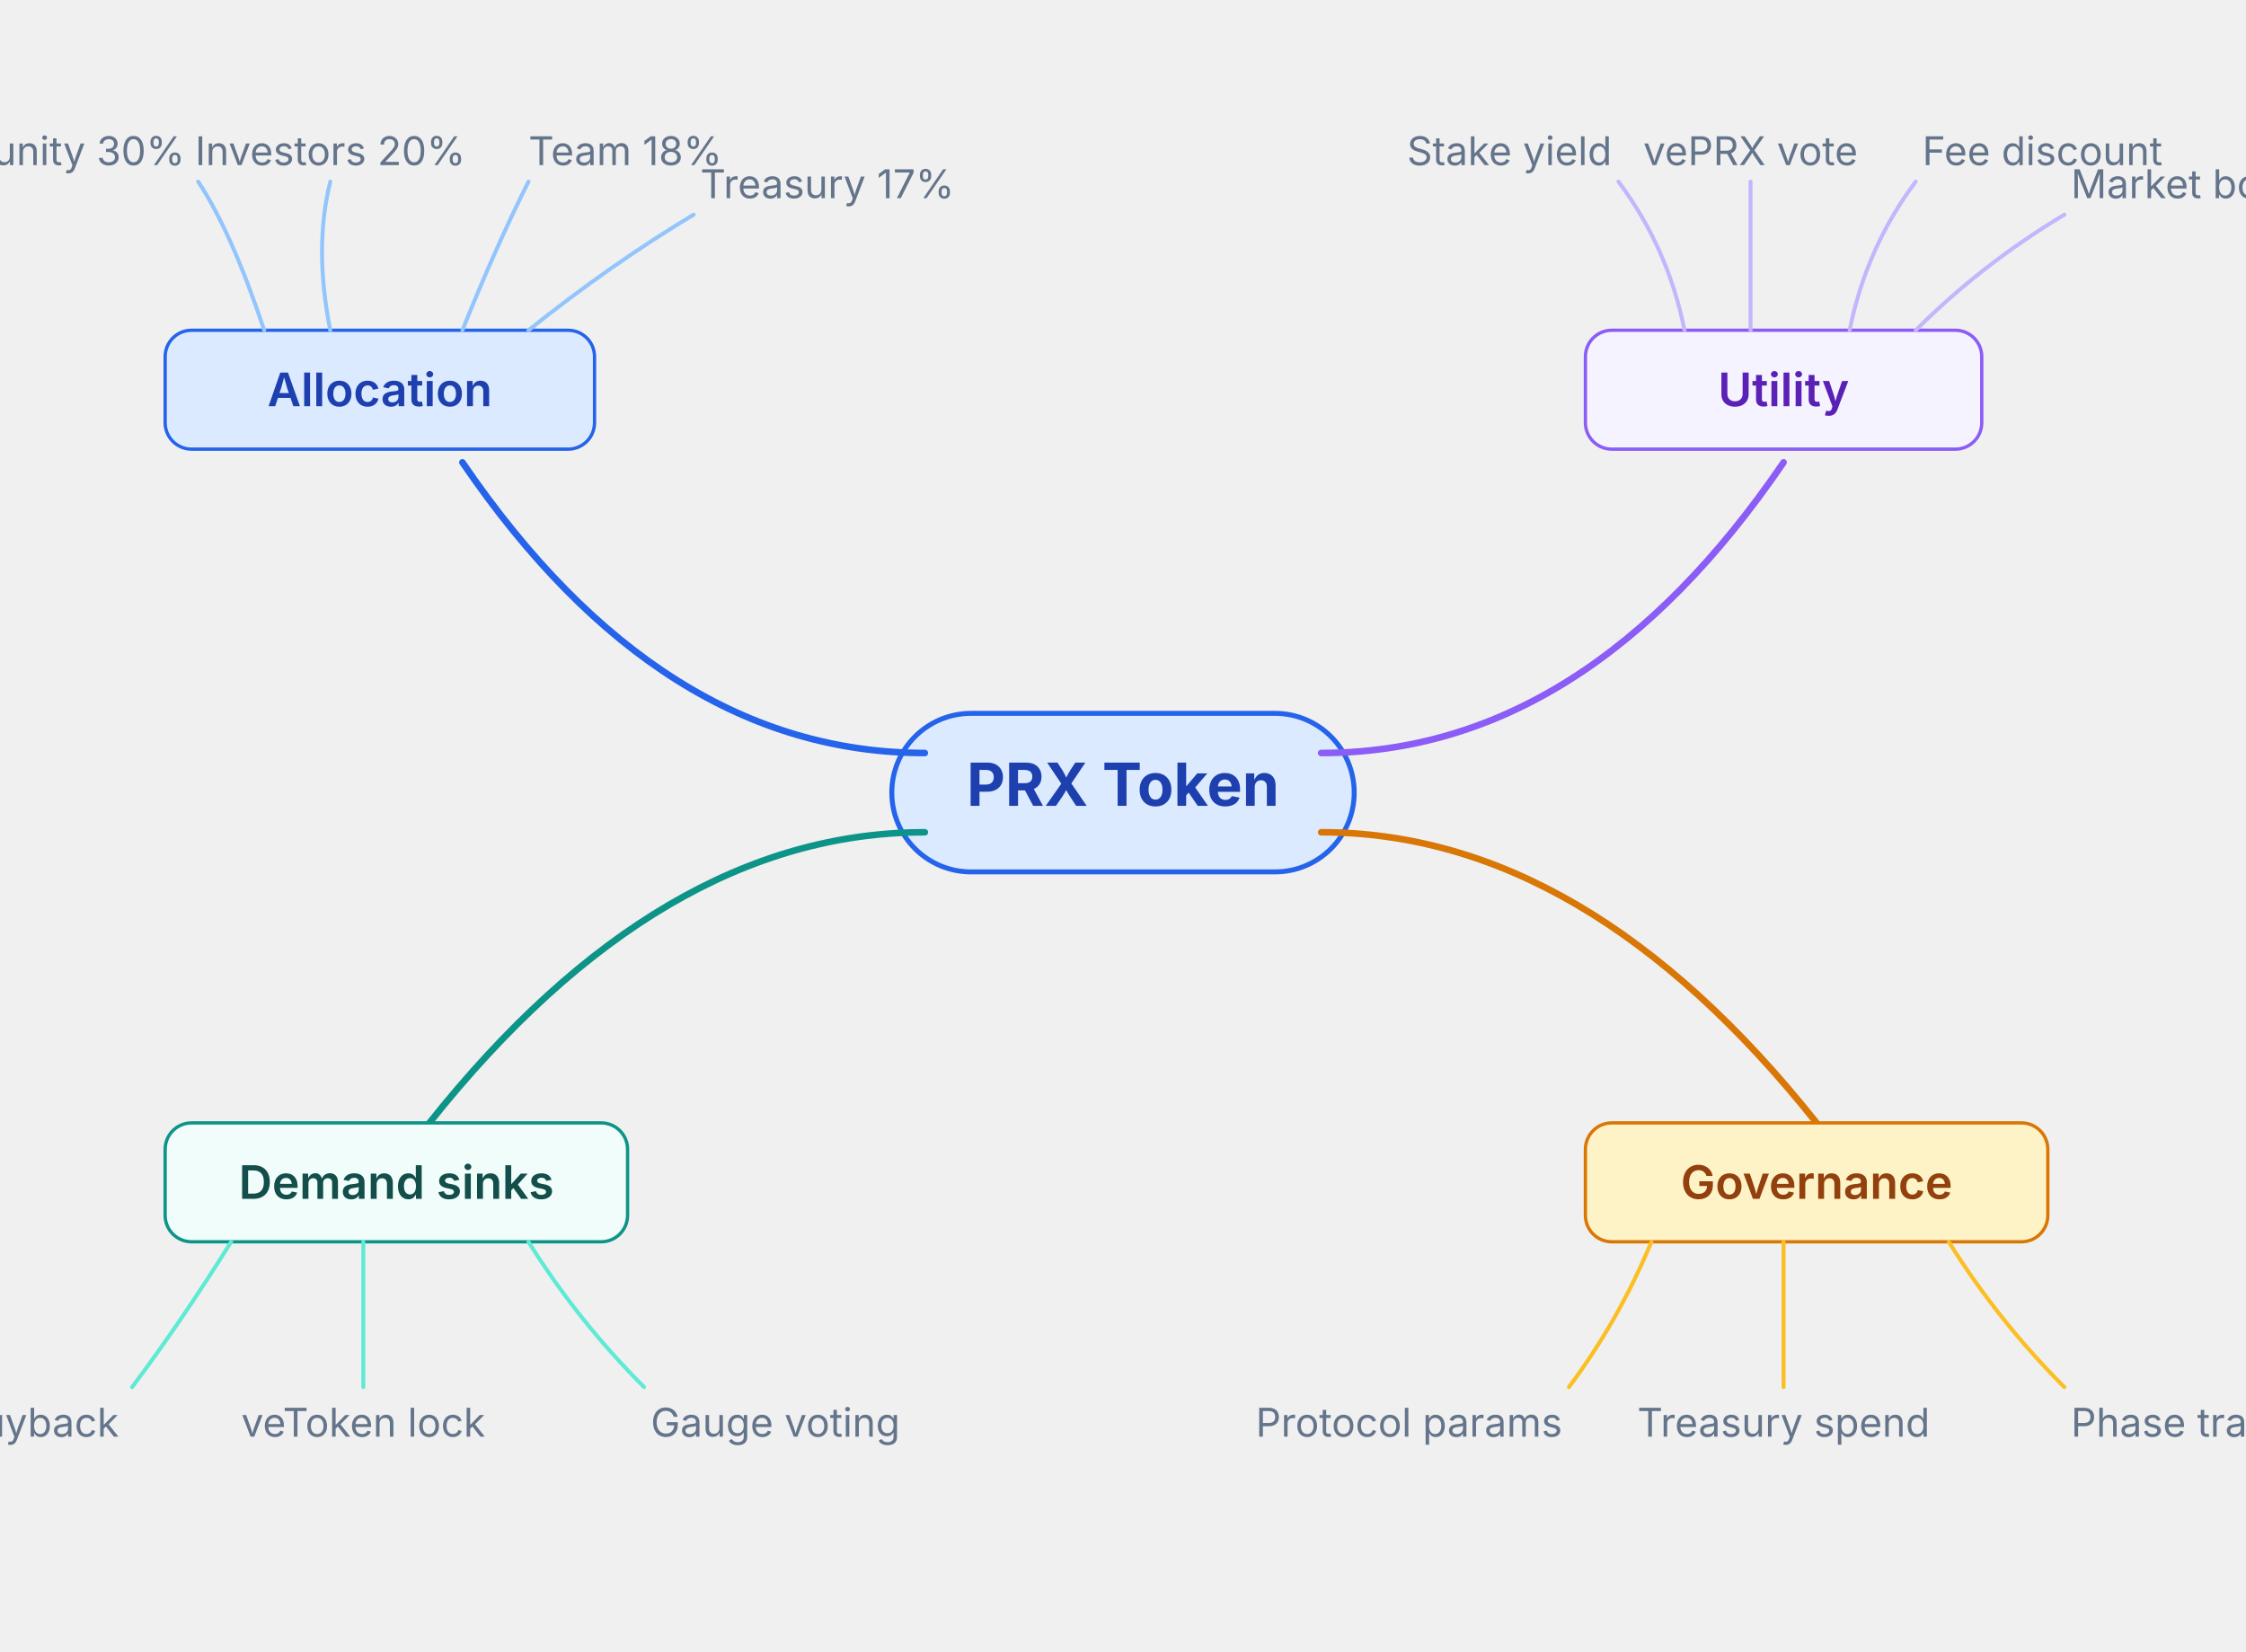
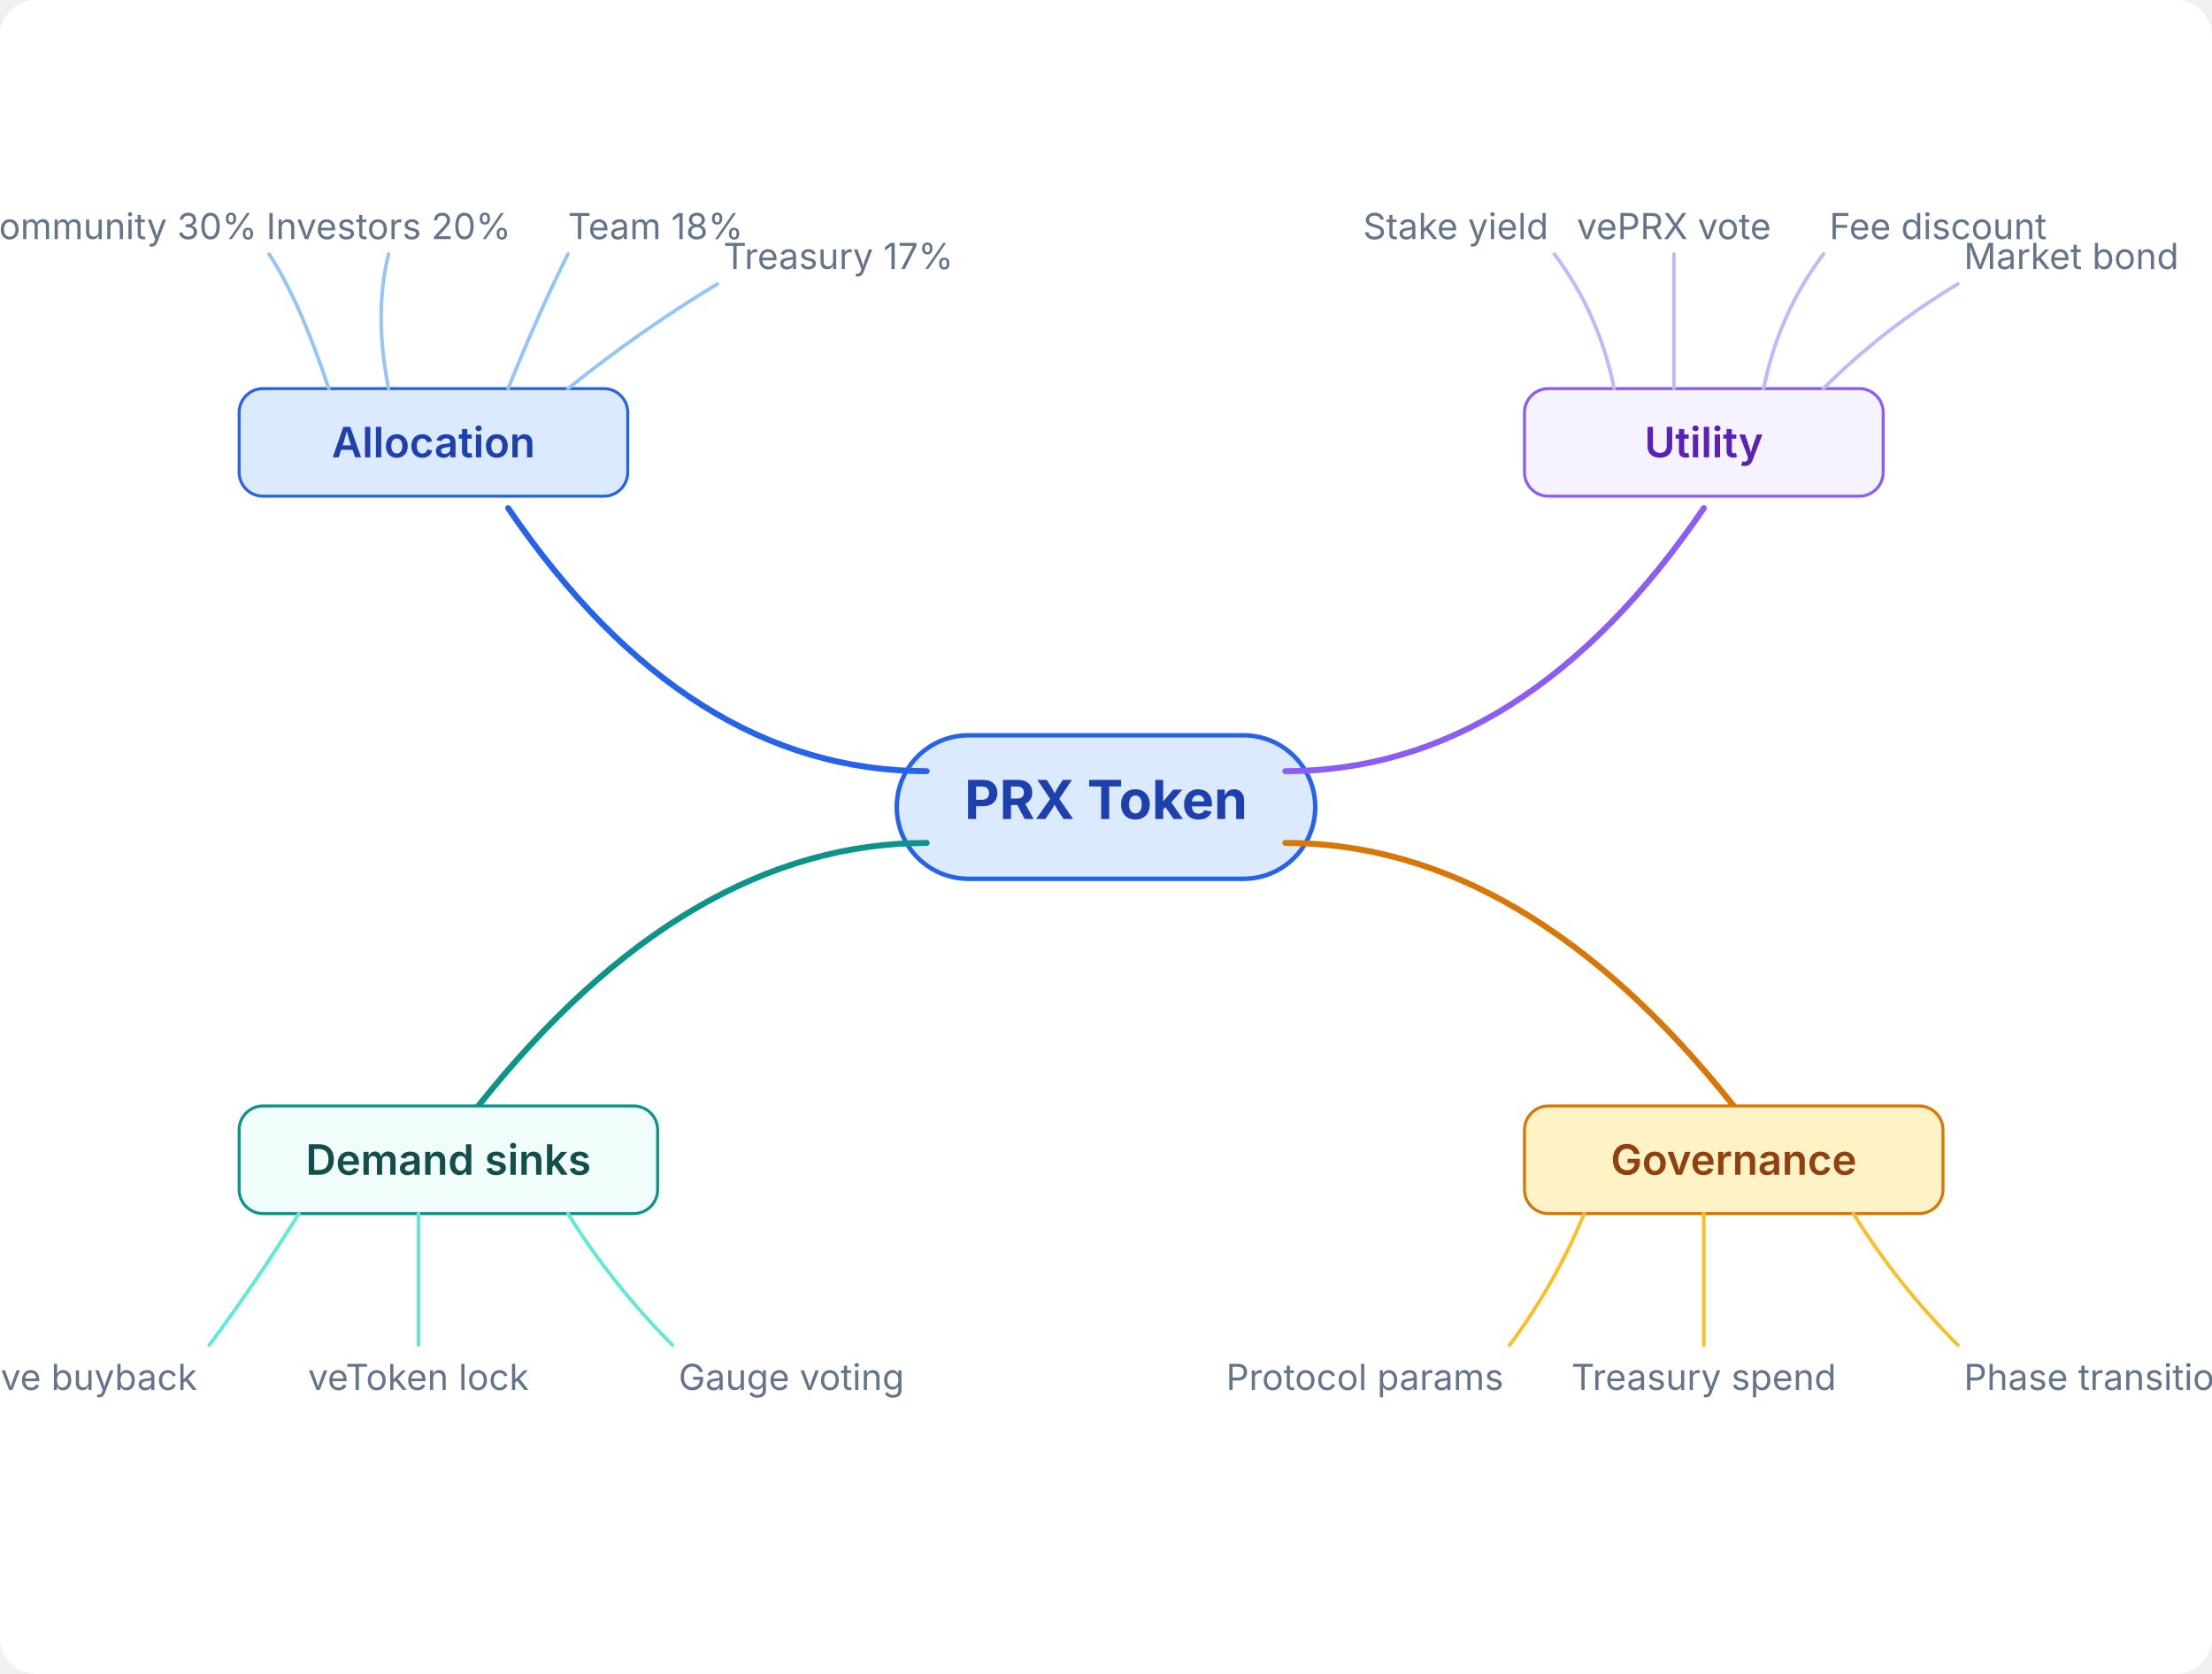
- <svg xmlns="http://www.w3.org/2000/svg" viewBox="0 0 680 500" font-family="Inter, system-ui, sans-serif">
-   <style>
+ <svg xmlns="http://www.w3.org/2000/svg" viewBox="0 0 740 560" font-family="Inter, system-ui, sans-serif">
+   <rect x="0" y="0" width="740" height="560" rx="12" fill="#ffffff" />
+   <g transform="translate(30,30)">
+     <style>
    .center { font-size: 18px; font-weight: 700; fill: #1e40af; }
    .l1 { font-size: 14px; font-weight: 600; }
    .l2 { font-size: 12px; fill: #64748b; }
    .branch { fill: none; stroke-width: 2; stroke-linecap: round; }
    .twig { fill: none; stroke-width: 1.2; stroke-linecap: round; }
  </style>
-   <rect x="270" y="216" width="140" height="48" rx="24" fill="#dbeafe" stroke="#2563eb" stroke-width="1.5" />
-   <text class="center" x="340" y="244" text-anchor="middle">PRX Token</text>
-   <path class="branch" stroke="#2563eb" d="M280 228 Q200 228 140 140" />
-   <rect x="50" y="100" width="130" height="36" rx="8" fill="#dbeafe" stroke="#2563eb" stroke-width="1" />
-   <text class="l1" fill="#1e40af" x="115" y="123" text-anchor="middle">Allocation</text>
-   <path class="twig" stroke="#93c5fd" d="M80 100 Q70 70 60 55" />
-   <text class="l2" x="56" y="50" text-anchor="end">Community 30%</text>
-   <path class="twig" stroke="#93c5fd" d="M100 100 Q95 75 100 55" />
-   <text class="l2" x="100" y="50" text-anchor="middle">Investors 20%</text>
-   <path class="twig" stroke="#93c5fd" d="M140 100 Q150 75 160 55" />
-   <text class="l2" x="160" y="50" text-anchor="start">Team 18%</text>
-   <path class="twig" stroke="#93c5fd" d="M160 100 Q185 80 210 65" />
-   <text class="l2" x="212" y="60" text-anchor="start">Treasury 17%</text>
-   <path class="branch" stroke="#8b5cf6" d="M400 228 Q480 228 540 140" />
-   <rect x="480" y="100" width="120" height="36" rx="8" fill="#f5f3ff" stroke="#8b5cf6" stroke-width="1" />
-   <text class="l1" fill="#5b21b6" x="540" y="123" text-anchor="middle">Utility</text>
-   <path class="twig" stroke="#c4b5fd" d="M510 100 Q505 75 490 55" />
-   <text class="l2" x="488" y="50" text-anchor="end">Stake yield</text>
-   <path class="twig" stroke="#c4b5fd" d="M530 100 Q530 75 530 55" />
-   <text class="l2" x="530" y="50" text-anchor="middle">vePRX vote</text>
-   <path class="twig" stroke="#c4b5fd" d="M560 100 Q565 75 580 55" />
-   <text class="l2" x="582" y="50" text-anchor="start">Fee discount</text>
-   <path class="twig" stroke="#c4b5fd" d="M580 100 Q600 80 625 65" />
-   <text class="l2" x="627" y="60" text-anchor="start">Market bond</text>
-   <path class="branch" stroke="#0d9488" d="M280 252 Q200 252 130 340" />
-   <rect x="50" y="340" width="140" height="36" rx="8" fill="#f0fdfa" stroke="#0d9488" stroke-width="1" />
-   <text class="l1" fill="#134e4a" x="120" y="363" text-anchor="middle">Demand sinks</text>
-   <path class="twig" stroke="#5eead4" d="M70 376 Q55 400 40 420" />
-   <text class="l2" x="36" y="435" text-anchor="end">Adaptive buyback</text>
-   <path class="twig" stroke="#5eead4" d="M110 376 Q110 400 110 420" />
-   <text class="l2" x="110" y="435" text-anchor="middle">veToken lock</text>
-   <path class="twig" stroke="#5eead4" d="M160 376 Q175 400 195 420" />
-   <text class="l2" x="197" y="435" text-anchor="start">Gauge voting</text>
-   <path class="branch" stroke="#d97706" d="M400 252 Q480 252 550 340" />
-   <rect x="480" y="340" width="140" height="36" rx="8" fill="#fef3c7" stroke="#d97706" stroke-width="1" />
-   <text class="l1" fill="#92400e" x="550" y="363" text-anchor="middle">Governance</text>
-   <path class="twig" stroke="#fbbf24" d="M500 376 Q490 400 475 420" />
-   <text class="l2" x="473" y="435" text-anchor="end">Protocol params</text>
-   <path class="twig" stroke="#fbbf24" d="M540 376 Q540 400 540 420" />
-   <text class="l2" x="540" y="435" text-anchor="middle">Treasury spend</text>
-   <path class="twig" stroke="#fbbf24" d="M590 376 Q605 400 625 420" />
-   <text class="l2" x="627" y="435" text-anchor="start">Phase transition</text>
+     <rect x="270" y="216" width="140" height="48" rx="24" fill="#dbeafe" stroke="#2563eb" stroke-width="1.5" />
+     <text class="center" x="340" y="244" text-anchor="middle">PRX Token</text>
+     <path class="branch" stroke="#2563eb" d="M280 228 Q200 228 140 140" />
+     <rect x="50" y="100" width="130" height="36" rx="8" fill="#dbeafe" stroke="#2563eb" stroke-width="1" />
+     <text class="l1" fill="#1e40af" x="115" y="123" text-anchor="middle">Allocation</text>
+     <path class="twig" stroke="#93c5fd" d="M80 100 Q70 70 60 55" />
+     <text class="l2" x="56" y="50" text-anchor="end">Community 30%</text>
+     <path class="twig" stroke="#93c5fd" d="M100 100 Q95 75 100 55" />
+     <text class="l2" x="100" y="50" text-anchor="middle">Investors 20%</text>
+     <path class="twig" stroke="#93c5fd" d="M140 100 Q150 75 160 55" />
+     <text class="l2" x="160" y="50" text-anchor="start">Team 18%</text>
+     <path class="twig" stroke="#93c5fd" d="M160 100 Q185 80 210 65" />
+     <text class="l2" x="212" y="60" text-anchor="start">Treasury 17%</text>
+     <path class="branch" stroke="#8b5cf6" d="M400 228 Q480 228 540 140" />
+     <rect x="480" y="100" width="120" height="36" rx="8" fill="#f5f3ff" stroke="#8b5cf6" stroke-width="1" />
+     <text class="l1" fill="#5b21b6" x="540" y="123" text-anchor="middle">Utility</text>
+     <path class="twig" stroke="#c4b5fd" d="M510 100 Q505 75 490 55" />
+     <text class="l2" x="488" y="50" text-anchor="end">Stake yield</text>
+     <path class="twig" stroke="#c4b5fd" d="M530 100 Q530 75 530 55" />
+     <text class="l2" x="530" y="50" text-anchor="middle">vePRX vote</text>
+     <path class="twig" stroke="#c4b5fd" d="M560 100 Q565 75 580 55" />
+     <text class="l2" x="582" y="50" text-anchor="start">Fee discount</text>
+     <path class="twig" stroke="#c4b5fd" d="M580 100 Q600 80 625 65" />
+     <text class="l2" x="627" y="60" text-anchor="start">Market bond</text>
+     <path class="branch" stroke="#0d9488" d="M280 252 Q200 252 130 340" />
+     <rect x="50" y="340" width="140" height="36" rx="8" fill="#f0fdfa" stroke="#0d9488" stroke-width="1" />
+     <text class="l1" fill="#134e4a" x="120" y="363" text-anchor="middle">Demand sinks</text>
+     <path class="twig" stroke="#5eead4" d="M70 376 Q55 400 40 420" />
+     <text class="l2" x="36" y="435" text-anchor="end">Adaptive buyback</text>
+     <path class="twig" stroke="#5eead4" d="M110 376 Q110 400 110 420" />
+     <text class="l2" x="110" y="435" text-anchor="middle">veToken lock</text>
+     <path class="twig" stroke="#5eead4" d="M160 376 Q175 400 195 420" />
+     <text class="l2" x="197" y="435" text-anchor="start">Gauge voting</text>
+     <path class="branch" stroke="#d97706" d="M400 252 Q480 252 550 340" />
+     <rect x="480" y="340" width="140" height="36" rx="8" fill="#fef3c7" stroke="#d97706" stroke-width="1" />
+     <text class="l1" fill="#92400e" x="550" y="363" text-anchor="middle">Governance</text>
+     <path class="twig" stroke="#fbbf24" d="M500 376 Q490 400 475 420" />
+     <text class="l2" x="473" y="435" text-anchor="end">Protocol params</text>
+     <path class="twig" stroke="#fbbf24" d="M540 376 Q540 400 540 420" />
+     <text class="l2" x="540" y="435" text-anchor="middle">Treasury spend</text>
+     <path class="twig" stroke="#fbbf24" d="M590 376 Q605 400 625 420" />
+     <text class="l2" x="627" y="435" text-anchor="start">Phase transition</text>
+   </g>
</svg>
